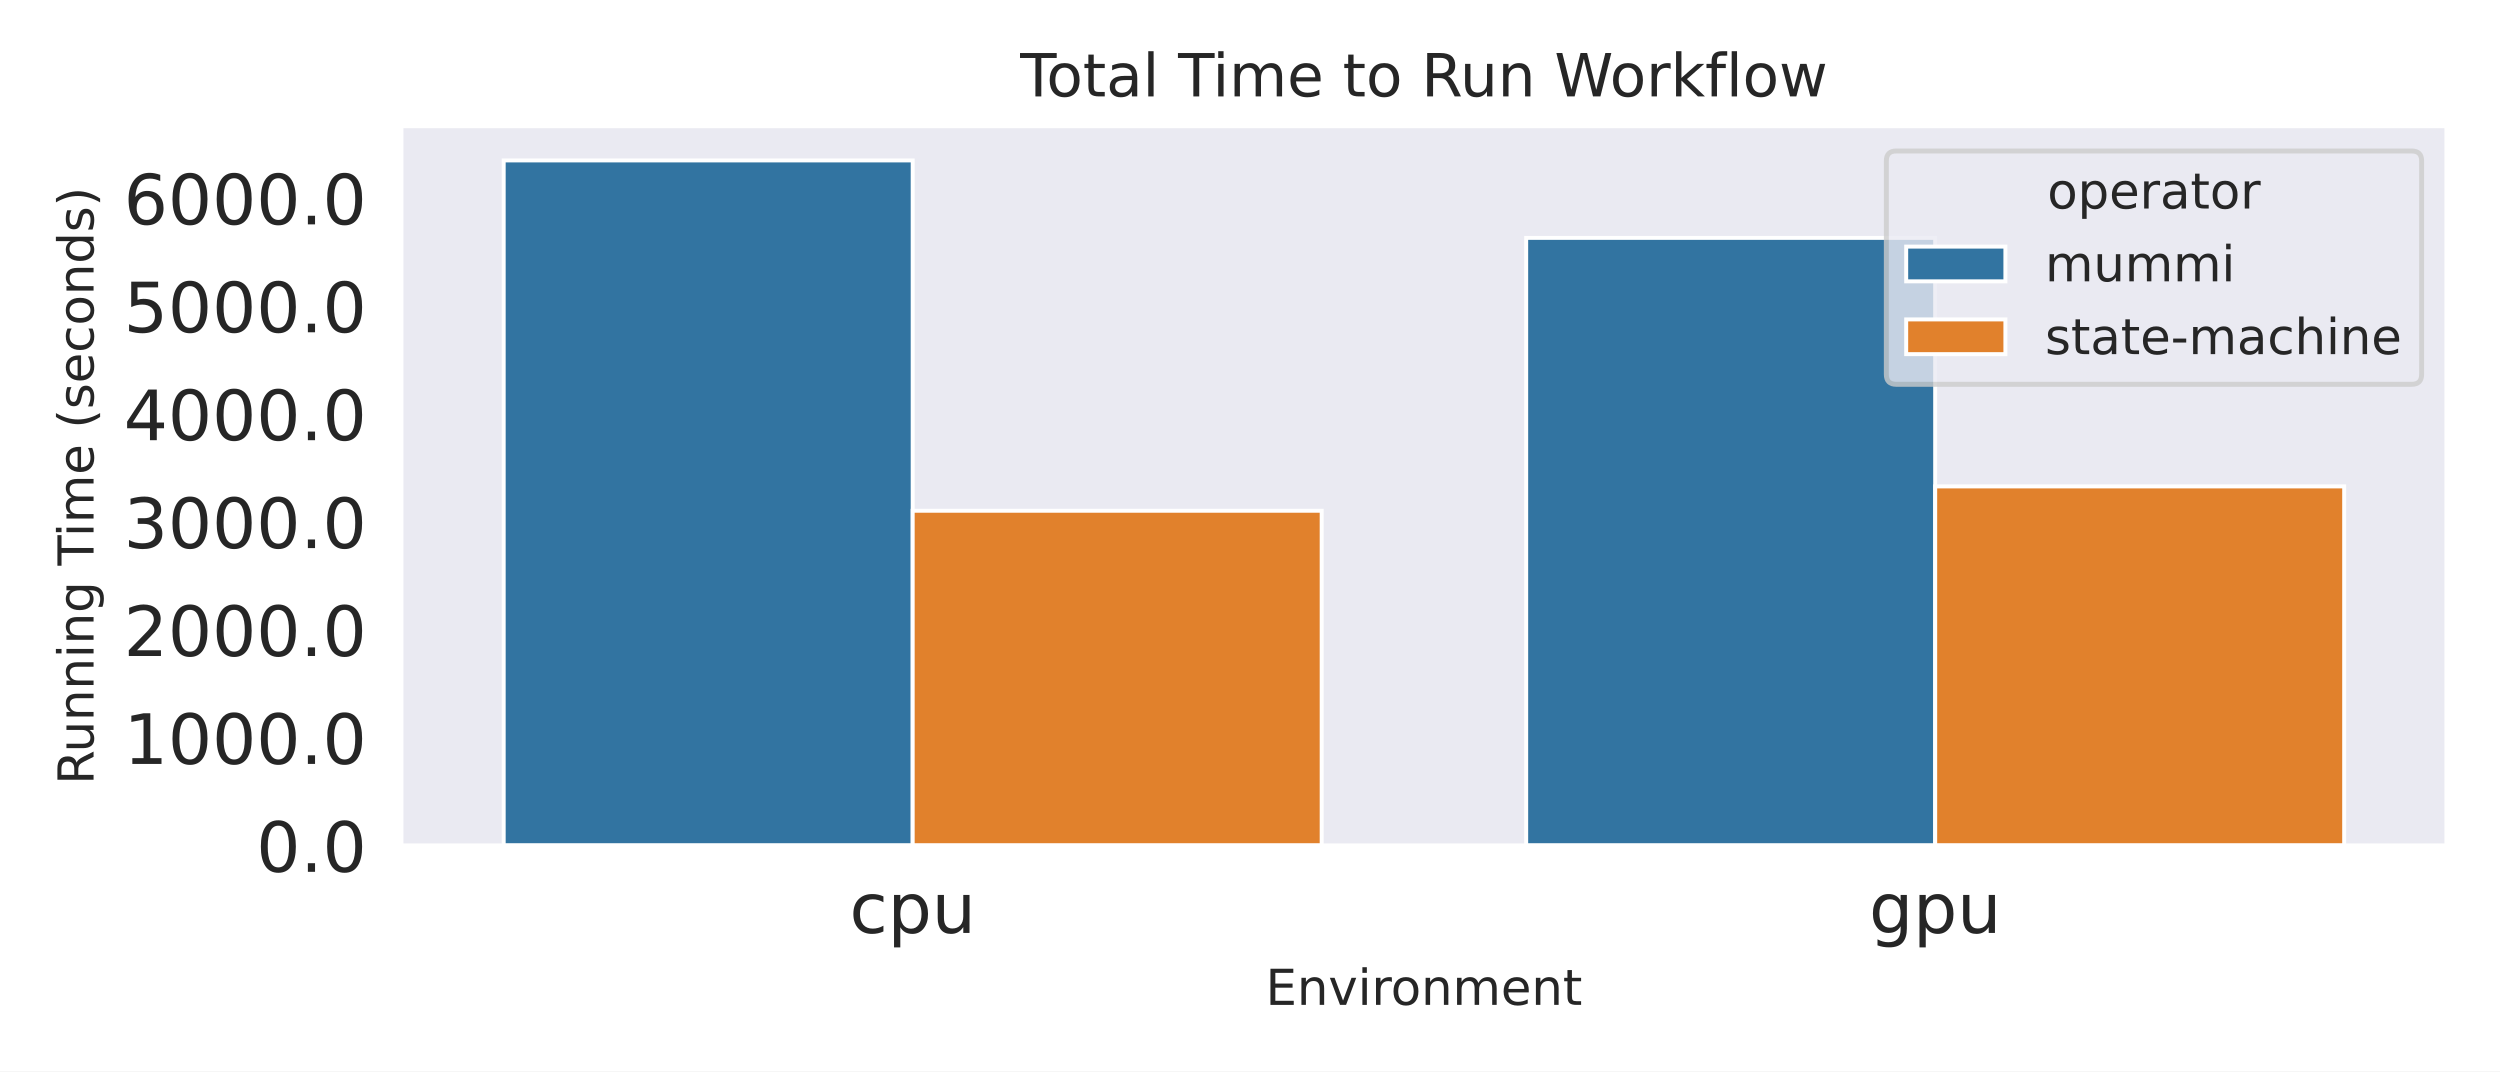
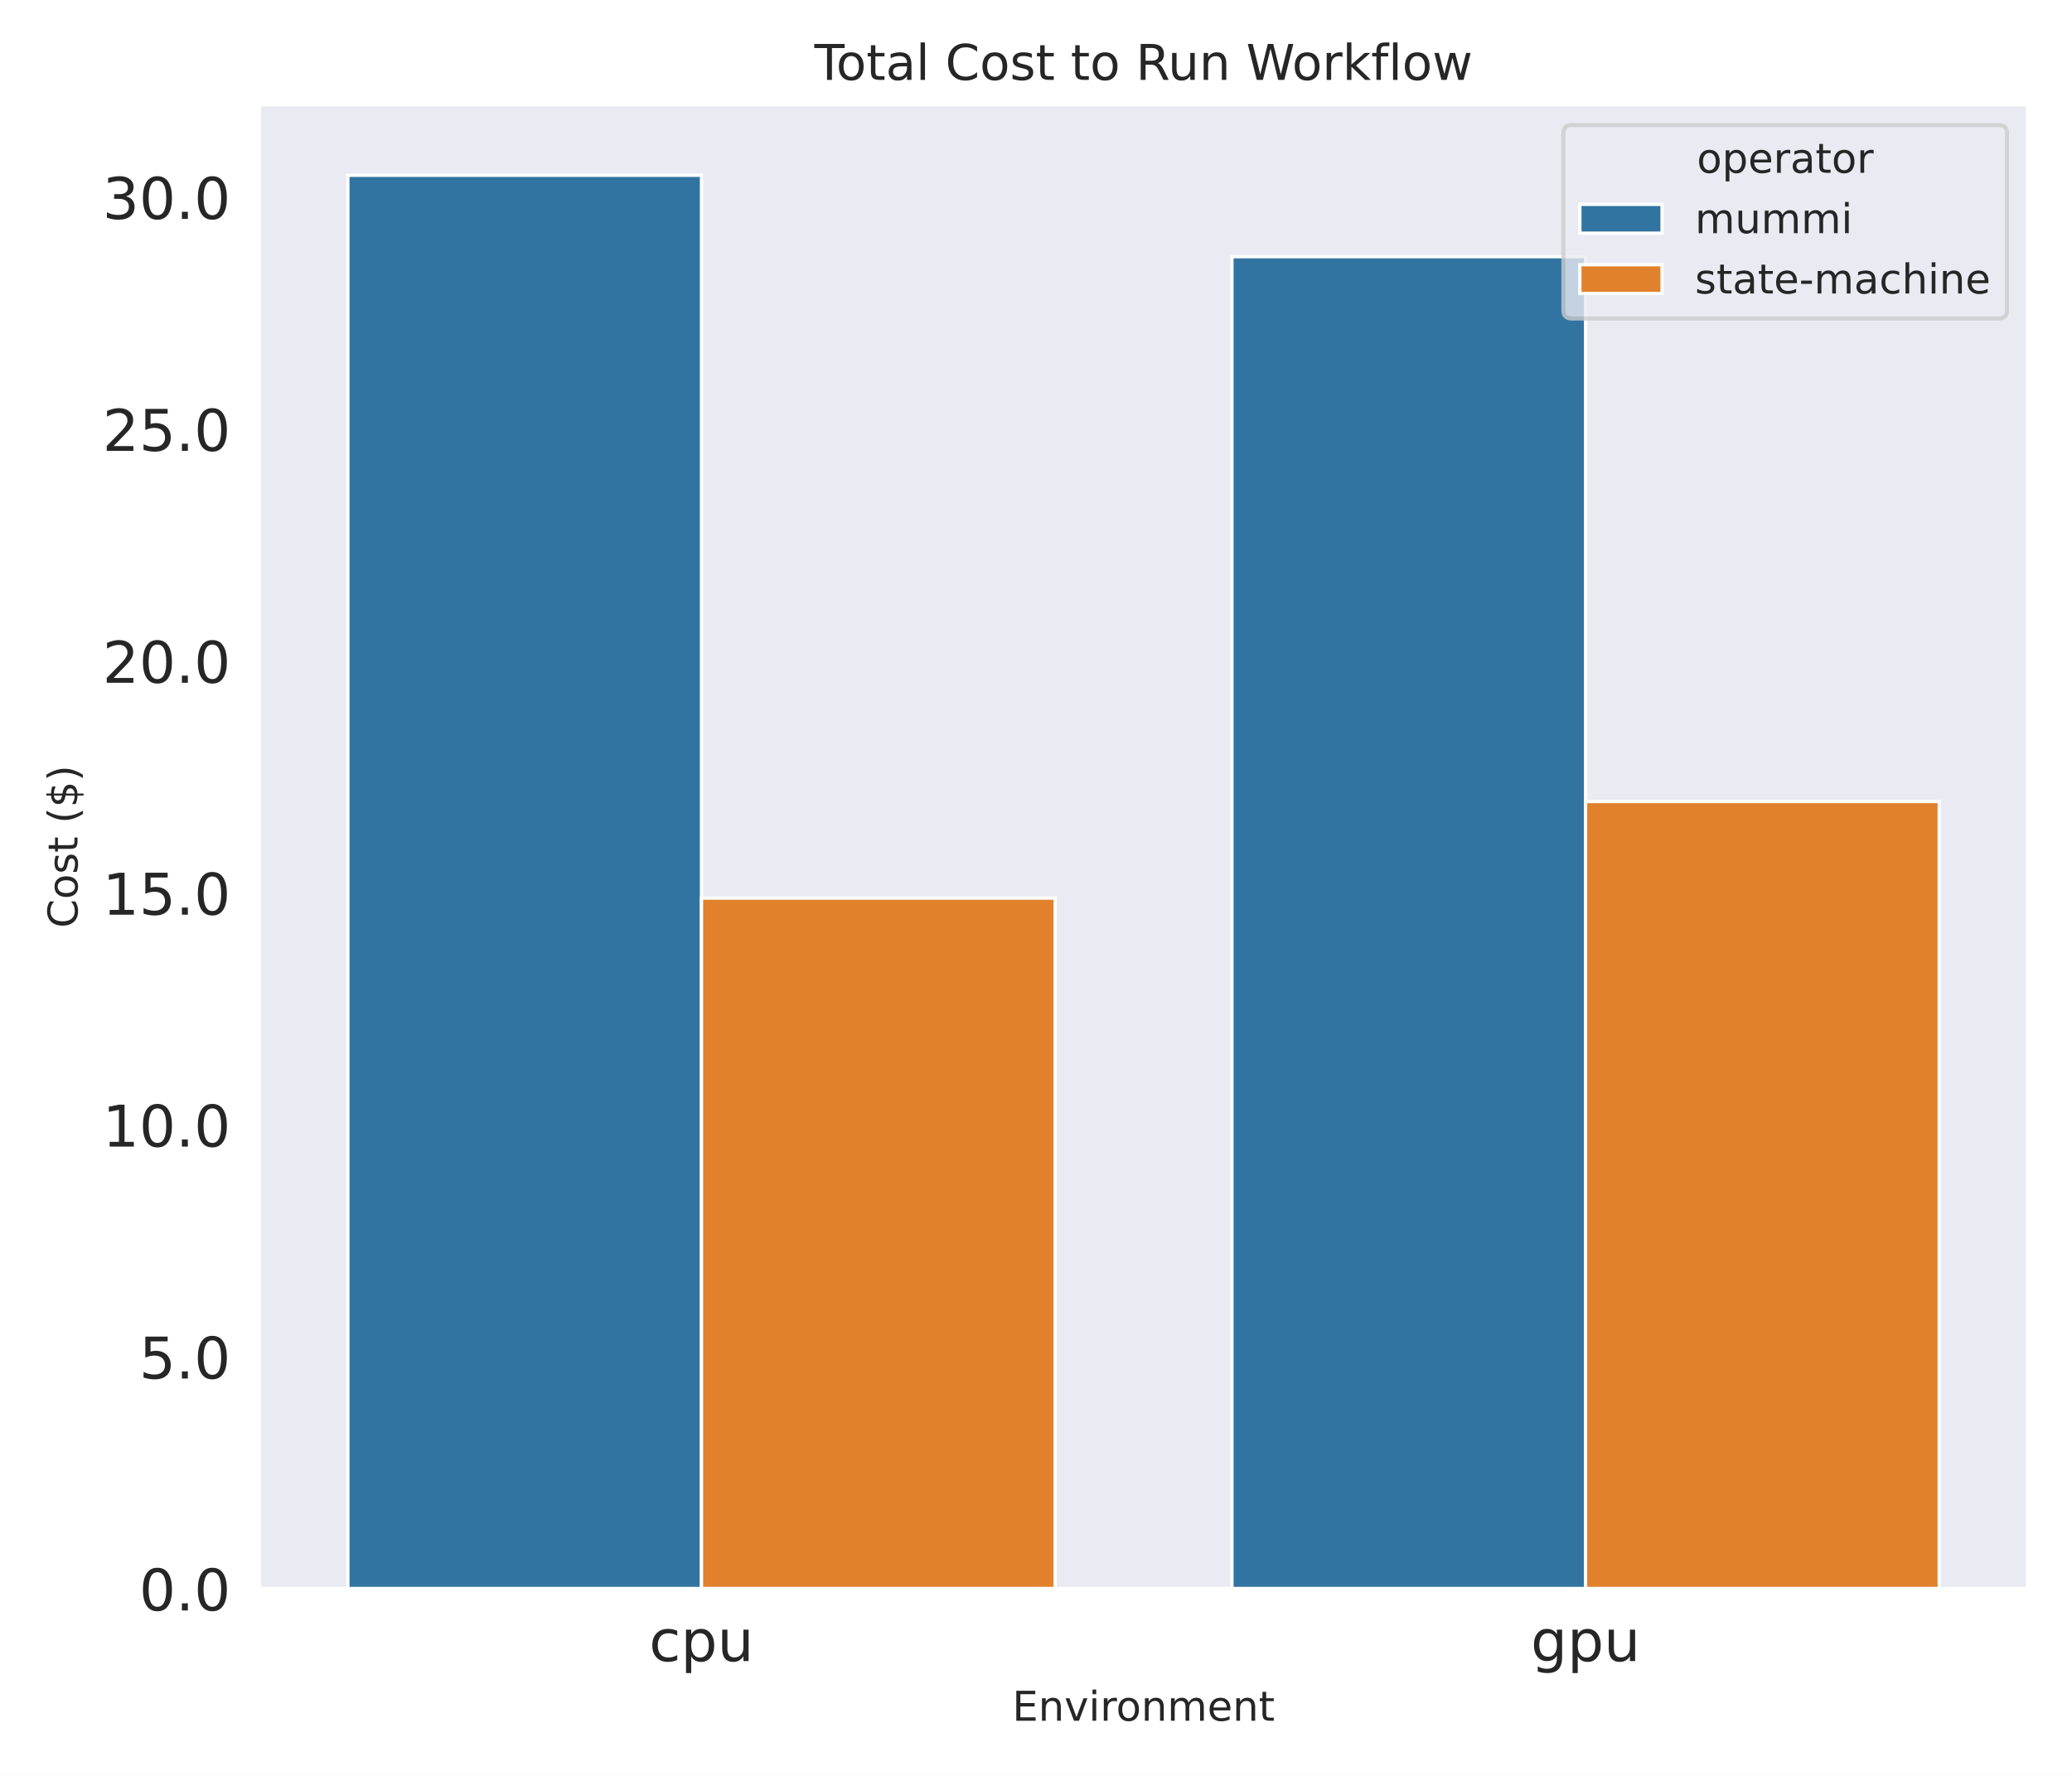
- <svg xmlns="http://www.w3.org/2000/svg" xmlns:xlink="http://www.w3.org/1999/xlink" width="504pt" height="216pt" viewBox="0 0 504 216" version="1.1">
+ <svg xmlns="http://www.w3.org/2000/svg" xmlns:xlink="http://www.w3.org/1999/xlink" width="504pt" height="432pt" viewBox="0 0 504 432" version="1.1">
  <defs>
    <style type="text/css">*{stroke-linejoin: round; stroke-linecap: butt}</style>
  </defs>
  <g id="figure_1">
    <g id="patch_1">
-       <path d="M 0 216  L 504 216  L 504 0  L 0 0  z " style="fill: #ffffff" />
+       <path d="M 0 432  L 504 432  L 504 0  L 0 0  z " style="fill: #ffffff" />
    </g>
    <g id="axes_1">
      <g id="patch_2">
-         <path d="M 80.93 170.44  L 493.2 170.44  L 493.2 25.44  L 80.93 25.44  z " style="fill: #eaeaf2" />
+         <path d="M 63.11 386.44  L 493.2 386.44  L 493.2 25.44  L 63.11 25.44  z " style="fill: #eaeaf2" />
      </g>
      <g id="matplotlib.axis_1">
        <g id="xtick_1">
          <g id="text_1">
-             <g style="fill: #262626" transform="translate(171.2684 188.0778) scale(0.14 -0.14)">
+             <g style="fill: #262626" transform="translate(157.9034 404.0778) scale(0.14 -0.14)">
              <defs>
                <path id="DejaVuSans-63" d="M 3122 3366  L 3122 2828  Q 2878 2963 2633 3030  Q 2388 3097 2138 3097  Q 1578 3097 1268 2742  Q 959 2388 959 1747  Q 959 1106 1268 751  Q 1578 397 2138 397  Q 2388 397 2633 464  Q 2878 531 3122 666  L 3122 134  Q 2881 22 2623 -34  Q 2366 -91 2075 -91  Q 1284 -91 818 406  Q 353 903 353 1747  Q 353 2603 823 3093  Q 1294 3584 2113 3584  Q 2378 3584 2631 3529  Q 2884 3475 3122 3366  z " transform="scale(0.015625)" />
                <path id="DejaVuSans-70" d="M 1159 525  L 1159 -1331  L 581 -1331  L 581 3500  L 1159 3500  L 1159 2969  Q 1341 3281 1617 3432  Q 1894 3584 2278 3584  Q 2916 3584 3314 3078  Q 3713 2572 3713 1747  Q 3713 922 3314 415  Q 2916 -91 2278 -91  Q 1894 -91 1617 61  Q 1341 213 1159 525  z M 3116 1747  Q 3116 2381 2855 2742  Q 2594 3103 2138 3103  Q 1681 3103 1420 2742  Q 1159 2381 1159 1747  Q 1159 1113 1420 752  Q 1681 391 2138 391  Q 2594 391 2855 752  Q 3116 1113 3116 1747  z " transform="scale(0.015625)" />
                <path id="DejaVuSans-75" d="M 544 1381  L 544 3500  L 1119 3500  L 1119 1403  Q 1119 906 1312 657  Q 1506 409 1894 409  Q 2359 409 2629 706  Q 2900 1003 2900 1516  L 2900 3500  L 3475 3500  L 3475 0  L 2900 0  L 2900 538  Q 2691 219 2414 64  Q 2138 -91 1772 -91  Q 1169 -91 856 284  Q 544 659 544 1381  z M 1991 3584  L 1991 3584  z " transform="scale(0.015625)" />
              </defs>
              <use xlink:href="#DejaVuSans-63" />
              <use xlink:href="#DejaVuSans-70" x="54.98" />
              <use xlink:href="#DejaVuSans-75" x="118.457" />
            </g>
          </g>
        </g>
        <g id="xtick_2">
          <g id="text_2">
-             <g style="fill: #262626" transform="translate(376.8084 188.0778) scale(0.14 -0.14)">
+             <g style="fill: #262626" transform="translate(372.3534 404.0778) scale(0.14 -0.14)">
              <defs>
                <path id="DejaVuSans-67" d="M 2906 1791  Q 2906 2416 2648 2759  Q 2391 3103 1925 3103  Q 1463 3103 1205 2759  Q 947 2416 947 1791  Q 947 1169 1205 825  Q 1463 481 1925 481  Q 2391 481 2648 825  Q 2906 1169 2906 1791  z M 3481 434  Q 3481 -459 3084 -895  Q 2688 -1331 1869 -1331  Q 1566 -1331 1297 -1286  Q 1028 -1241 775 -1147  L 775 -588  Q 1028 -725 1275 -790  Q 1522 -856 1778 -856  Q 2344 -856 2625 -561  Q 2906 -266 2906 331  L 2906 616  Q 2728 306 2450 153  Q 2172 0 1784 0  Q 1141 0 747 490  Q 353 981 353 1791  Q 353 2603 747 3093  Q 1141 3584 1784 3584  Q 2172 3584 2450 3431  Q 2728 3278 2906 2969  L 2906 3500  L 3481 3500  L 3481 434  z " transform="scale(0.015625)" />
              </defs>
              <use xlink:href="#DejaVuSans-67" />
              <use xlink:href="#DejaVuSans-70" x="63.477" />
              <use xlink:href="#DejaVuSans-75" x="126.953" />
            </g>
          </g>
        </g>
        <g id="text_3">
-           <g style="fill: #262626" transform="translate(255.1416 202.5878) scale(0.1 -0.1)">
+           <g style="fill: #262626" transform="translate(246.2316 418.5878) scale(0.1 -0.1)">
            <defs>
              <path id="DejaVuSans-45" d="M 628 4666  L 3578 4666  L 3578 4134  L 1259 4134  L 1259 2753  L 3481 2753  L 3481 2222  L 1259 2222  L 1259 531  L 3634 531  L 3634 0  L 628 0  L 628 4666  z " transform="scale(0.015625)" />
              <path id="DejaVuSans-6e" d="M 3513 2113  L 3513 0  L 2938 0  L 2938 2094  Q 2938 2591 2744 2837  Q 2550 3084 2163 3084  Q 1697 3084 1428 2787  Q 1159 2491 1159 1978  L 1159 0  L 581 0  L 581 3500  L 1159 3500  L 1159 2956  Q 1366 3272 1645 3428  Q 1925 3584 2291 3584  Q 2894 3584 3203 3211  Q 3513 2838 3513 2113  z " transform="scale(0.015625)" />
              <path id="DejaVuSans-76" d="M 191 3500  L 800 3500  L 1894 563  L 2988 3500  L 3597 3500  L 2284 0  L 1503 0  L 191 3500  z " transform="scale(0.015625)" />
              <path id="DejaVuSans-69" d="M 603 3500  L 1178 3500  L 1178 0  L 603 0  L 603 3500  z M 603 4863  L 1178 4863  L 1178 4134  L 603 4134  L 603 4863  z " transform="scale(0.015625)" />
              <path id="DejaVuSans-72" d="M 2631 2963  Q 2534 3019 2420 3045  Q 2306 3072 2169 3072  Q 1681 3072 1420 2755  Q 1159 2438 1159 1844  L 1159 0  L 581 0  L 581 3500  L 1159 3500  L 1159 2956  Q 1341 3275 1631 3429  Q 1922 3584 2338 3584  Q 2397 3584 2469 3576  Q 2541 3569 2628 3553  L 2631 2963  z " transform="scale(0.015625)" />
              <path id="DejaVuSans-6f" d="M 1959 3097  Q 1497 3097 1228 2736  Q 959 2375 959 1747  Q 959 1119 1226 758  Q 1494 397 1959 397  Q 2419 397 2687 759  Q 2956 1122 2956 1747  Q 2956 2369 2687 2733  Q 2419 3097 1959 3097  z M 1959 3584  Q 2709 3584 3137 3096  Q 3566 2609 3566 1747  Q 3566 888 3137 398  Q 2709 -91 1959 -91  Q 1206 -91 779 398  Q 353 888 353 1747  Q 353 2609 779 3096  Q 1206 3584 1959 3584  z " transform="scale(0.015625)" />
              <path id="DejaVuSans-6d" d="M 3328 2828  Q 3544 3216 3844 3400  Q 4144 3584 4550 3584  Q 5097 3584 5394 3201  Q 5691 2819 5691 2113  L 5691 0  L 5113 0  L 5113 2094  Q 5113 2597 4934 2840  Q 4756 3084 4391 3084  Q 3944 3084 3684 2787  Q 3425 2491 3425 1978  L 3425 0  L 2847 0  L 2847 2094  Q 2847 2600 2669 2842  Q 2491 3084 2119 3084  Q 1678 3084 1418 2786  Q 1159 2488 1159 1978  L 1159 0  L 581 0  L 581 3500  L 1159 3500  L 1159 2956  Q 1356 3278 1631 3431  Q 1906 3584 2284 3584  Q 2666 3584 2933 3390  Q 3200 3197 3328 2828  z " transform="scale(0.015625)" />
              <path id="DejaVuSans-65" d="M 3597 1894  L 3597 1613  L 953 1613  Q 991 1019 1311 708  Q 1631 397 2203 397  Q 2534 397 2845 478  Q 3156 559 3463 722  L 3463 178  Q 3153 47 2828 -22  Q 2503 -91 2169 -91  Q 1331 -91 842 396  Q 353 884 353 1716  Q 353 2575 817 3079  Q 1281 3584 2069 3584  Q 2775 3584 3186 3129  Q 3597 2675 3597 1894  z M 3022 2063  Q 3016 2534 2758 2815  Q 2500 3097 2075 3097  Q 1594 3097 1305 2825  Q 1016 2553 972 2059  L 3022 2063  z " transform="scale(0.015625)" />
              <path id="DejaVuSans-74" d="M 1172 4494  L 1172 3500  L 2356 3500  L 2356 3053  L 1172 3053  L 1172 1153  Q 1172 725 1289 603  Q 1406 481 1766 481  L 2356 481  L 2356 0  L 1766 0  Q 1100 0 847 248  Q 594 497 594 1153  L 594 3053  L 172 3053  L 172 3500  L 594 3500  L 594 4494  L 1172 4494  z " transform="scale(0.015625)" />
            </defs>
            <use xlink:href="#DejaVuSans-45" />
            <use xlink:href="#DejaVuSans-6e" x="63.184" />
            <use xlink:href="#DejaVuSans-76" x="126.562" />
            <use xlink:href="#DejaVuSans-69" x="185.742" />
            <use xlink:href="#DejaVuSans-72" x="213.525" />
            <use xlink:href="#DejaVuSans-6f" x="252.389" />
            <use xlink:href="#DejaVuSans-6e" x="313.57" />
            <use xlink:href="#DejaVuSans-6d" x="376.949" />
            <use xlink:href="#DejaVuSans-65" x="474.361" />
            <use xlink:href="#DejaVuSans-6e" x="535.885" />
            <use xlink:href="#DejaVuSans-74" x="599.264" />
          </g>
        </g>
      </g>
      <g id="matplotlib.axis_2">
        <g id="ytick_1">
          <g id="text_4">
-             <g style="fill: #262626" transform="translate(51.66562 175.7589) scale(0.14 -0.14)">
+             <g style="fill: #262626" transform="translate(33.84562 391.7589) scale(0.14 -0.14)">
              <defs>
                <path id="DejaVuSans-30" d="M 2034 4250  Q 1547 4250 1301 3770  Q 1056 3291 1056 2328  Q 1056 1369 1301 889  Q 1547 409 2034 409  Q 2525 409 2770 889  Q 3016 1369 3016 2328  Q 3016 3291 2770 3770  Q 2525 4250 2034 4250  z M 2034 4750  Q 2819 4750 3233 4129  Q 3647 3509 3647 2328  Q 3647 1150 3233 529  Q 2819 -91 2034 -91  Q 1250 -91 836 529  Q 422 1150 422 2328  Q 422 3509 836 4129  Q 1250 4750 2034 4750  z " transform="scale(0.015625)" />
                <path id="DejaVuSans-2e" d="M 684 794  L 1344 794  L 1344 0  L 684 0  L 684 794  z " transform="scale(0.015625)" />
              </defs>
              <use xlink:href="#DejaVuSans-30" />
              <use xlink:href="#DejaVuSans-2e" x="63.623" />
              <use xlink:href="#DejaVuSans-30" x="95.41" />
            </g>
          </g>
        </g>
        <g id="ytick_2">
          <g id="text_5">
-             <g style="fill: #262626" transform="translate(24.94312 154.0046) scale(0.14 -0.14)">
+             <g style="fill: #262626" transform="translate(33.84562 335.3414) scale(0.14 -0.14)">
+               <defs>
+                 <path id="DejaVuSans-35" d="M 691 4666  L 3169 4666  L 3169 4134  L 1269 4134  L 1269 2991  Q 1406 3038 1543 3061  Q 1681 3084 1819 3084  Q 2600 3084 3056 2656  Q 3513 2228 3513 1497  Q 3513 744 3044 326  Q 2575 -91 1722 -91  Q 1428 -91 1123 -41  Q 819 9 494 109  L 494 744  Q 775 591 1075 516  Q 1375 441 1709 441  Q 2250 441 2565 725  Q 2881 1009 2881 1497  Q 2881 1984 2565 2268  Q 2250 2553 1709 2553  Q 1456 2553 1204 2497  Q 953 2441 691 2322  L 691 4666  z " transform="scale(0.015625)" />
+               </defs>
+               <use xlink:href="#DejaVuSans-35" />
+               <use xlink:href="#DejaVuSans-2e" x="63.623" />
+               <use xlink:href="#DejaVuSans-30" x="95.41" />
+             </g>
+           </g>
+         </g>
+         <g id="ytick_3">
+           <g id="text_6">
+             <g style="fill: #262626" transform="translate(24.93812 278.9239) scale(0.14 -0.14)">
              <defs>
                <path id="DejaVuSans-31" d="M 794 531  L 1825 531  L 1825 4091  L 703 3866  L 703 4441  L 1819 4666  L 2450 4666  L 2450 531  L 3481 531  L 3481 0  L 794 0  L 794 531  z " transform="scale(0.015625)" />
              </defs>
              <use xlink:href="#DejaVuSans-31" />
              <use xlink:href="#DejaVuSans-30" x="63.623" />
-               <use xlink:href="#DejaVuSans-30" x="127.246" />
-               <use xlink:href="#DejaVuSans-30" x="190.869" />
-               <use xlink:href="#DejaVuSans-2e" x="254.492" />
-               <use xlink:href="#DejaVuSans-30" x="286.279" />
-             </g>
-           </g>
-         </g>
-         <g id="ytick_3">
-           <g id="text_6">
-             <g style="fill: #262626" transform="translate(24.94312 132.2502) scale(0.14 -0.14)">
+               <use xlink:href="#DejaVuSans-2e" x="127.246" />
+               <use xlink:href="#DejaVuSans-30" x="159.033" />
+             </g>
+           </g>
+         </g>
+         <g id="ytick_4">
+           <g id="text_7">
+             <g style="fill: #262626" transform="translate(24.93812 222.5064) scale(0.14 -0.14)">
+               <use xlink:href="#DejaVuSans-31" />
+               <use xlink:href="#DejaVuSans-35" x="63.623" />
+               <use xlink:href="#DejaVuSans-2e" x="127.246" />
+               <use xlink:href="#DejaVuSans-30" x="159.033" />
+             </g>
+           </g>
+         </g>
+         <g id="ytick_5">
+           <g id="text_8">
+             <g style="fill: #262626" transform="translate(24.93812 166.0889) scale(0.14 -0.14)">
              <defs>
                <path id="DejaVuSans-32" d="M 1228 531  L 3431 531  L 3431 0  L 469 0  L 469 531  Q 828 903 1448 1529  Q 2069 2156 2228 2338  Q 2531 2678 2651 2914  Q 2772 3150 2772 3378  Q 2772 3750 2511 3984  Q 2250 4219 1831 4219  Q 1534 4219 1204 4116  Q 875 4013 500 3803  L 500 4441  Q 881 4594 1212 4672  Q 1544 4750 1819 4750  Q 2544 4750 2975 4387  Q 3406 4025 3406 3419  Q 3406 3131 3298 2873  Q 3191 2616 2906 2266  Q 2828 2175 2409 1742  Q 1991 1309 1228 531  z " transform="scale(0.015625)" />
              </defs>
              <use xlink:href="#DejaVuSans-32" />
              <use xlink:href="#DejaVuSans-30" x="63.623" />
-               <use xlink:href="#DejaVuSans-30" x="127.246" />
-               <use xlink:href="#DejaVuSans-30" x="190.869" />
-               <use xlink:href="#DejaVuSans-2e" x="254.492" />
-               <use xlink:href="#DejaVuSans-30" x="286.279" />
-             </g>
-           </g>
-         </g>
-         <g id="ytick_4">
-           <g id="text_7">
-             <g style="fill: #262626" transform="translate(24.94312 110.4959) scale(0.14 -0.14)">
+               <use xlink:href="#DejaVuSans-2e" x="127.246" />
+               <use xlink:href="#DejaVuSans-30" x="159.033" />
+             </g>
+           </g>
+         </g>
+         <g id="ytick_6">
+           <g id="text_9">
+             <g style="fill: #262626" transform="translate(24.93812 109.6713) scale(0.14 -0.14)">
+               <use xlink:href="#DejaVuSans-32" />
+               <use xlink:href="#DejaVuSans-35" x="63.623" />
+               <use xlink:href="#DejaVuSans-2e" x="127.246" />
+               <use xlink:href="#DejaVuSans-30" x="159.033" />
+             </g>
+           </g>
+         </g>
+         <g id="ytick_7">
+           <g id="text_10">
+             <g style="fill: #262626" transform="translate(24.93812 53.25382) scale(0.14 -0.14)">
              <defs>
                <path id="DejaVuSans-33" d="M 2597 2516  Q 3050 2419 3304 2112  Q 3559 1806 3559 1356  Q 3559 666 3084 287  Q 2609 -91 1734 -91  Q 1441 -91 1130 -33  Q 819 25 488 141  L 488 750  Q 750 597 1062 519  Q 1375 441 1716 441  Q 2309 441 2620 675  Q 2931 909 2931 1356  Q 2931 1769 2642 2001  Q 2353 2234 1838 2234  L 1294 2234  L 1294 2753  L 1863 2753  Q 2328 2753 2575 2939  Q 2822 3125 2822 3475  Q 2822 3834 2567 4026  Q 2313 4219 1838 4219  Q 1578 4219 1281 4162  Q 984 4106 628 3988  L 628 4550  Q 988 4650 1302 4700  Q 1616 4750 1894 4750  Q 2613 4750 3031 4423  Q 3450 4097 3450 3541  Q 3450 3153 3228 2886  Q 3006 2619 2597 2516  z " transform="scale(0.015625)" />
              </defs>
              <use xlink:href="#DejaVuSans-33" />
              <use xlink:href="#DejaVuSans-30" x="63.623" />
-               <use xlink:href="#DejaVuSans-30" x="127.246" />
-               <use xlink:href="#DejaVuSans-30" x="190.869" />
-               <use xlink:href="#DejaVuSans-2e" x="254.492" />
-               <use xlink:href="#DejaVuSans-30" x="286.279" />
-             </g>
-           </g>
-         </g>
-         <g id="ytick_5">
-           <g id="text_8">
-             <g style="fill: #262626" transform="translate(24.94312 88.74153) scale(0.14 -0.14)">
-               <defs>
-                 <path id="DejaVuSans-34" d="M 2419 4116  L 825 1625  L 2419 1625  L 2419 4116  z M 2253 4666  L 3047 4666  L 3047 1625  L 3713 1625  L 3713 1100  L 3047 1100  L 3047 0  L 2419 0  L 2419 1100  L 313 1100  L 313 1709  L 2253 4666  z " transform="scale(0.015625)" />
-               </defs>
-               <use xlink:href="#DejaVuSans-34" />
-               <use xlink:href="#DejaVuSans-30" x="63.623" />
-               <use xlink:href="#DejaVuSans-30" x="127.246" />
-               <use xlink:href="#DejaVuSans-30" x="190.869" />
-               <use xlink:href="#DejaVuSans-2e" x="254.492" />
-               <use xlink:href="#DejaVuSans-30" x="286.279" />
-             </g>
-           </g>
-         </g>
-         <g id="ytick_6">
-           <g id="text_9">
-             <g style="fill: #262626" transform="translate(24.94312 66.98719) scale(0.14 -0.14)">
-               <defs>
-                 <path id="DejaVuSans-35" d="M 691 4666  L 3169 4666  L 3169 4134  L 1269 4134  L 1269 2991  Q 1406 3038 1543 3061  Q 1681 3084 1819 3084  Q 2600 3084 3056 2656  Q 3513 2228 3513 1497  Q 3513 744 3044 326  Q 2575 -91 1722 -91  Q 1428 -91 1123 -41  Q 819 9 494 109  L 494 744  Q 775 591 1075 516  Q 1375 441 1709 441  Q 2250 441 2565 725  Q 2881 1009 2881 1497  Q 2881 1984 2565 2268  Q 2250 2553 1709 2553  Q 1456 2553 1204 2497  Q 953 2441 691 2322  L 691 4666  z " transform="scale(0.015625)" />
-               </defs>
-               <use xlink:href="#DejaVuSans-35" />
-               <use xlink:href="#DejaVuSans-30" x="63.623" />
-               <use xlink:href="#DejaVuSans-30" x="127.246" />
-               <use xlink:href="#DejaVuSans-30" x="190.869" />
-               <use xlink:href="#DejaVuSans-2e" x="254.492" />
-               <use xlink:href="#DejaVuSans-30" x="286.279" />
-             </g>
-           </g>
-         </g>
-         <g id="ytick_7">
-           <g id="text_10">
-             <g style="fill: #262626" transform="translate(24.94312 45.23285) scale(0.14 -0.14)">
-               <defs>
-                 <path id="DejaVuSans-36" d="M 2113 2584  Q 1688 2584 1439 2293  Q 1191 2003 1191 1497  Q 1191 994 1439 701  Q 1688 409 2113 409  Q 2538 409 2786 701  Q 3034 994 3034 1497  Q 3034 2003 2786 2293  Q 2538 2584 2113 2584  z M 3366 4563  L 3366 3988  Q 3128 4100 2886 4159  Q 2644 4219 2406 4219  Q 1781 4219 1451 3797  Q 1122 3375 1075 2522  Q 1259 2794 1537 2939  Q 1816 3084 2150 3084  Q 2853 3084 3261 2657  Q 3669 2231 3669 1497  Q 3669 778 3244 343  Q 2819 -91 2113 -91  Q 1303 -91 875 529  Q 447 1150 447 2328  Q 447 3434 972 4092  Q 1497 4750 2381 4750  Q 2619 4750 2861 4703  Q 3103 4656 3366 4563  z " transform="scale(0.015625)" />
-               </defs>
-               <use xlink:href="#DejaVuSans-36" />
-               <use xlink:href="#DejaVuSans-30" x="63.623" />
-               <use xlink:href="#DejaVuSans-30" x="127.246" />
-               <use xlink:href="#DejaVuSans-30" x="190.869" />
-               <use xlink:href="#DejaVuSans-2e" x="254.492" />
-               <use xlink:href="#DejaVuSans-30" x="286.279" />
+               <use xlink:href="#DejaVuSans-2e" x="127.246" />
+               <use xlink:href="#DejaVuSans-30" x="159.033" />
            </g>
          </g>
        </g>
        <g id="text_11">
-           <g style="fill: #262626" transform="translate(18.86344 158.1783) rotate(-90) scale(0.1 -0.1)">
+           <g style="fill: #262626" transform="translate(18.85844 225.7275) rotate(-90) scale(0.1 -0.1)">
            <defs>
-               <path id="DejaVuSans-52" d="M 2841 2188  Q 3044 2119 3236 1894  Q 3428 1669 3622 1275  L 4263 0  L 3584 0  L 2988 1197  Q 2756 1666 2539 1819  Q 2322 1972 1947 1972  L 1259 1972  L 1259 0  L 628 0  L 628 4666  L 2053 4666  Q 2853 4666 3247 4331  Q 3641 3997 3641 3322  Q 3641 2881 3436 2590  Q 3231 2300 2841 2188  z M 1259 4147  L 1259 2491  L 2053 2491  Q 2509 2491 2742 2702  Q 2975 2913 2975 3322  Q 2975 3731 2742 3939  Q 2509 4147 2053 4147  L 1259 4147  z " transform="scale(0.015625)" />
+               <path id="DejaVuSans-43" d="M 4122 4306  L 4122 3641  Q 3803 3938 3442 4084  Q 3081 4231 2675 4231  Q 1875 4231 1450 3742  Q 1025 3253 1025 2328  Q 1025 1406 1450 917  Q 1875 428 2675 428  Q 3081 428 3442 575  Q 3803 722 4122 1019  L 4122 359  Q 3791 134 3420 21  Q 3050 -91 2638 -91  Q 1578 -91 968 557  Q 359 1206 359 2328  Q 359 3453 968 4101  Q 1578 4750 2638 4750  Q 3056 4750 3426 4639  Q 3797 4528 4122 4306  z " transform="scale(0.015625)" />
+               <path id="DejaVuSans-73" d="M 2834 3397  L 2834 2853  Q 2591 2978 2328 3040  Q 2066 3103 1784 3103  Q 1356 3103 1142 2972  Q 928 2841 928 2578  Q 928 2378 1081 2264  Q 1234 2150 1697 2047  L 1894 2003  Q 2506 1872 2764 1633  Q 3022 1394 3022 966  Q 3022 478 2636 193  Q 2250 -91 1575 -91  Q 1294 -91 989 -36  Q 684 19 347 128  L 347 722  Q 666 556 975 473  Q 1284 391 1588 391  Q 1994 391 2212 530  Q 2431 669 2431 922  Q 2431 1156 2273 1281  Q 2116 1406 1581 1522  L 1381 1569  Q 847 1681 609 1914  Q 372 2147 372 2553  Q 372 3047 722 3315  Q 1072 3584 1716 3584  Q 2034 3584 2315 3537  Q 2597 3491 2834 3397  z " transform="scale(0.015625)" />
              <path id="DejaVuSans-20" transform="scale(0.015625)" />
-               <path id="DejaVuSans-54" d="M -19 4666  L 3928 4666  L 3928 4134  L 2272 4134  L 2272 0  L 1638 0  L 1638 4134  L -19 4134  L -19 4666  z " transform="scale(0.015625)" />
              <path id="DejaVuSans-28" d="M 1984 4856  Q 1566 4138 1362 3434  Q 1159 2731 1159 2009  Q 1159 1288 1364 580  Q 1569 -128 1984 -844  L 1484 -844  Q 1016 -109 783 600  Q 550 1309 550 2009  Q 550 2706 781 3412  Q 1013 4119 1484 4856  L 1984 4856  z " transform="scale(0.015625)" />
-               <path id="DejaVuSans-73" d="M 2834 3397  L 2834 2853  Q 2591 2978 2328 3040  Q 2066 3103 1784 3103  Q 1356 3103 1142 2972  Q 928 2841 928 2578  Q 928 2378 1081 2264  Q 1234 2150 1697 2047  L 1894 2003  Q 2506 1872 2764 1633  Q 3022 1394 3022 966  Q 3022 478 2636 193  Q 2250 -91 1575 -91  Q 1294 -91 989 -36  Q 684 19 347 128  L 347 722  Q 666 556 975 473  Q 1284 391 1588 391  Q 1994 391 2212 530  Q 2431 669 2431 922  Q 2431 1156 2273 1281  Q 2116 1406 1581 1522  L 1381 1569  Q 847 1681 609 1914  Q 372 2147 372 2553  Q 372 3047 722 3315  Q 1072 3584 1716 3584  Q 2034 3584 2315 3537  Q 2597 3491 2834 3397  z " transform="scale(0.015625)" />
-               <path id="DejaVuSans-64" d="M 2906 2969  L 2906 4863  L 3481 4863  L 3481 0  L 2906 0  L 2906 525  Q 2725 213 2448 61  Q 2172 -91 1784 -91  Q 1150 -91 751 415  Q 353 922 353 1747  Q 353 2572 751 3078  Q 1150 3584 1784 3584  Q 2172 3584 2448 3432  Q 2725 3281 2906 2969  z M 947 1747  Q 947 1113 1208 752  Q 1469 391 1925 391  Q 2381 391 2643 752  Q 2906 1113 2906 1747  Q 2906 2381 2643 2742  Q 2381 3103 1925 3103  Q 1469 3103 1208 2742  Q 947 2381 947 1747  z " transform="scale(0.015625)" />
+               <path id="DejaVuSans-24" d="M 2163 -941  L 1850 -941  L 1847 0  Q 1519 6 1191 76  Q 863 147 531 288  L 531 850  Q 850 650 1176 548  Q 1503 447 1850 444  L 1850 1869  Q 1159 1981 845 2250  Q 531 2519 531 2988  Q 531 3497 872 3790  Q 1213 4084 1850 4128  L 1850 4863  L 2163 4863  L 2163 4138  Q 2453 4125 2725 4076  Q 2997 4028 3256 3944  L 3256 3397  Q 2997 3528 2723 3600  Q 2450 3672 2163 3684  L 2163 2350  Q 2872 2241 3206 1959  Q 3541 1678 3541 1191  Q 3541 663 3186 358  Q 2831 53 2163 6  L 2163 -941  z M 1850 2406  L 1850 3688  Q 1488 3647 1297 3481  Q 1106 3316 1106 3041  Q 1106 2772 1282 2622  Q 1459 2472 1850 2406  z M 2163 1806  L 2163 453  Q 2559 506 2761 678  Q 2963 850 2963 1131  Q 2963 1406 2770 1568  Q 2578 1731 2163 1806  z " transform="scale(0.015625)" />
              <path id="DejaVuSans-29" d="M 513 4856  L 1013 4856  Q 1481 4119 1714 3412  Q 1947 2706 1947 2009  Q 1947 1309 1714 600  Q 1481 -109 1013 -844  L 513 -844  Q 928 -128 1133 580  Q 1338 1288 1338 2009  Q 1338 2731 1133 3434  Q 928 4138 513 4856  z " transform="scale(0.015625)" />
            </defs>
-             <use xlink:href="#DejaVuSans-52" />
-             <use xlink:href="#DejaVuSans-75" x="64.982" />
-             <use xlink:href="#DejaVuSans-6e" x="128.361" />
-             <use xlink:href="#DejaVuSans-6e" x="191.74" />
-             <use xlink:href="#DejaVuSans-69" x="255.119" />
-             <use xlink:href="#DejaVuSans-6e" x="282.902" />
-             <use xlink:href="#DejaVuSans-67" x="346.281" />
-             <use xlink:href="#DejaVuSans-20" x="409.758" />
-             <use xlink:href="#DejaVuSans-54" x="441.545" />
-             <use xlink:href="#DejaVuSans-69" x="499.504" />
-             <use xlink:href="#DejaVuSans-6d" x="527.287" />
-             <use xlink:href="#DejaVuSans-65" x="624.699" />
-             <use xlink:href="#DejaVuSans-20" x="686.223" />
-             <use xlink:href="#DejaVuSans-28" x="718.01" />
-             <use xlink:href="#DejaVuSans-73" x="757.023" />
-             <use xlink:href="#DejaVuSans-65" x="809.123" />
-             <use xlink:href="#DejaVuSans-63" x="870.646" />
-             <use xlink:href="#DejaVuSans-6f" x="925.627" />
-             <use xlink:href="#DejaVuSans-6e" x="986.809" />
-             <use xlink:href="#DejaVuSans-64" x="1050.188" />
-             <use xlink:href="#DejaVuSans-73" x="1113.664" />
-             <use xlink:href="#DejaVuSans-29" x="1165.764" />
+             <use xlink:href="#DejaVuSans-43" />
+             <use xlink:href="#DejaVuSans-6f" x="69.824" />
+             <use xlink:href="#DejaVuSans-73" x="131.006" />
+             <use xlink:href="#DejaVuSans-74" x="183.105" />
+             <use xlink:href="#DejaVuSans-20" x="222.314" />
+             <use xlink:href="#DejaVuSans-28" x="254.102" />
+             <use xlink:href="#DejaVuSans-24" x="293.115" />
+             <use xlink:href="#DejaVuSans-29" x="356.738" />
          </g>
        </g>
      </g>
      <g id="patch_3">
-         <path d="M 101.543 170.44  L 183.998 170.44  L 183.998 32.345  L 101.543 32.345  z " clip-path="url(#p4a0386aff8)" style="fill: #3274a1; stroke: #ffffff; stroke-width: 0.8; stroke-linejoin: miter" />
+         <path d="M 84.615 386.44  L 170.632 386.44  L 170.632 42.63  L 84.615 42.63  z " clip-path="url(#p3ec242f10c)" style="fill: #3274a1; stroke: #ffffff; stroke-width: 0.8; stroke-linejoin: miter" />
      </g>
      <g id="patch_4">
-         <path d="M 307.678 170.44  L 390.132 170.44  L 390.132 47.961  L 307.678 47.961  z " clip-path="url(#p4a0386aff8)" style="fill: #3274a1; stroke: #ffffff; stroke-width: 0.8; stroke-linejoin: miter" />
+         <path d="M 299.659 386.44  L 385.678 386.44  L 385.678 62.45  L 299.659 62.45  z " clip-path="url(#p3ec242f10c)" style="fill: #3274a1; stroke: #ffffff; stroke-width: 0.8; stroke-linejoin: miter" />
      </g>
      <g id="patch_5">
-         <path d="M 183.998 170.44  L 266.452 170.44  L 266.452 102.972  L 183.998 102.972  z " clip-path="url(#p4a0386aff8)" style="fill: #e1812c; stroke: #ffffff; stroke-width: 0.8; stroke-linejoin: miter" />
+         <path d="M 170.632 386.44  L 256.651 386.44  L 256.651 218.468  L 170.632 218.468  z " clip-path="url(#p3ec242f10c)" style="fill: #e1812c; stroke: #ffffff; stroke-width: 0.8; stroke-linejoin: miter" />
      </g>
      <g id="patch_6">
-         <path d="M 390.132 170.44  L 472.587 170.44  L 472.587 98.06  L 390.132 98.06  z " clip-path="url(#p4a0386aff8)" style="fill: #e1812c; stroke: #ffffff; stroke-width: 0.8; stroke-linejoin: miter" />
+         <path d="M 385.678 386.44  L 471.695 386.44  L 471.695 194.976  L 385.678 194.976  z " clip-path="url(#p3ec242f10c)" style="fill: #e1812c; stroke: #ffffff; stroke-width: 0.8; stroke-linejoin: miter" />
      </g>
      <g id="patch_7">
-         <path d="M 183.998 170.44  L 183.998 170.44  L 183.998 170.44  L 183.998 170.44  z " clip-path="url(#p4a0386aff8)" style="fill: #3274a1; stroke: #ffffff; stroke-width: 0.8; stroke-linejoin: miter" />
+         <path d="M 170.632 386.44  L 170.632 386.44  L 170.632 386.44  L 170.632 386.44  z " clip-path="url(#p3ec242f10c)" style="fill: #3274a1; stroke: #ffffff; stroke-width: 0.8; stroke-linejoin: miter" />
      </g>
      <g id="patch_8">
-         <path d="M 183.998 170.44  L 183.998 170.44  L 183.998 170.44  L 183.998 170.44  z " clip-path="url(#p4a0386aff8)" style="fill: #e1812c; stroke: #ffffff; stroke-width: 0.8; stroke-linejoin: miter" />
+         <path d="M 170.632 386.44  L 170.632 386.44  L 170.632 386.44  L 170.632 386.44  z " clip-path="url(#p3ec242f10c)" style="fill: #e1812c; stroke: #ffffff; stroke-width: 0.8; stroke-linejoin: miter" />
      </g>
      <g id="line2d_1">
-         <path clip-path="url(#p4a0386aff8)" style="fill: none; stroke: #424242; stroke-width: 2.25; stroke-linecap: round" />
+         <path clip-path="url(#p3ec242f10c)" style="fill: none; stroke: #424242; stroke-width: 2.25; stroke-linecap: round" />
      </g>
      <g id="line2d_2">
-         <path clip-path="url(#p4a0386aff8)" style="fill: none; stroke: #424242; stroke-width: 2.25; stroke-linecap: round" />
+         <path clip-path="url(#p3ec242f10c)" style="fill: none; stroke: #424242; stroke-width: 2.25; stroke-linecap: round" />
      </g>
      <g id="line2d_3">
-         <path clip-path="url(#p4a0386aff8)" style="fill: none; stroke: #424242; stroke-width: 2.25; stroke-linecap: round" />
+         <path clip-path="url(#p3ec242f10c)" style="fill: none; stroke: #424242; stroke-width: 2.25; stroke-linecap: round" />
      </g>
      <g id="line2d_4">
-         <path clip-path="url(#p4a0386aff8)" style="fill: none; stroke: #424242; stroke-width: 2.25; stroke-linecap: round" />
+         <path clip-path="url(#p3ec242f10c)" style="fill: none; stroke: #424242; stroke-width: 2.25; stroke-linecap: round" />
      </g>
      <g id="patch_9">
-         <path d="M 80.93 170.44  L 80.93 25.44  " style="fill: none; stroke: #ffffff; stroke-width: 0.8; stroke-linejoin: miter; stroke-linecap: square" />
+         <path d="M 63.11 386.44  L 63.11 25.44  " style="fill: none; stroke: #ffffff; stroke-width: 0.8; stroke-linejoin: miter; stroke-linecap: square" />
      </g>
      <g id="patch_10">
-         <path d="M 493.2 170.44  L 493.2 25.44  " style="fill: none; stroke: #ffffff; stroke-width: 0.8; stroke-linejoin: miter; stroke-linecap: square" />
+         <path d="M 493.2 386.44  L 493.2 25.44  " style="fill: none; stroke: #ffffff; stroke-width: 0.8; stroke-linejoin: miter; stroke-linecap: square" />
      </g>
      <g id="patch_11">
-         <path d="M 80.93 170.44  L 493.2 170.44  " style="fill: none; stroke: #ffffff; stroke-width: 0.8; stroke-linejoin: miter; stroke-linecap: square" />
+         <path d="M 63.11 386.44  L 493.2 386.44  " style="fill: none; stroke: #ffffff; stroke-width: 0.8; stroke-linejoin: miter; stroke-linecap: square" />
      </g>
      <g id="patch_12">
-         <path d="M 80.93 25.44  L 493.2 25.44  " style="fill: none; stroke: #ffffff; stroke-width: 0.8; stroke-linejoin: miter; stroke-linecap: square" />
+         <path d="M 63.11 25.44  L 493.2 25.44  " style="fill: none; stroke: #ffffff; stroke-width: 0.8; stroke-linejoin: miter; stroke-linecap: square" />
      </g>
      <g id="text_12">
-         <g style="fill: #262626" transform="translate(205.6684 19.44) scale(0.12 -0.12)">
+         <g style="fill: #262626" transform="translate(198.1 19.44) scale(0.12 -0.12)">
          <defs>
+             <path id="DejaVuSans-54" d="M -19 4666  L 3928 4666  L 3928 4134  L 2272 4134  L 2272 0  L 1638 0  L 1638 4134  L -19 4134  L -19 4666  z " transform="scale(0.015625)" />
            <path id="DejaVuSans-61" d="M 2194 1759  Q 1497 1759 1228 1600  Q 959 1441 959 1056  Q 959 750 1161 570  Q 1363 391 1709 391  Q 2188 391 2477 730  Q 2766 1069 2766 1631  L 2766 1759  L 2194 1759  z M 3341 1997  L 3341 0  L 2766 0  L 2766 531  Q 2569 213 2275 61  Q 1981 -91 1556 -91  Q 1019 -91 701 211  Q 384 513 384 1019  Q 384 1609 779 1909  Q 1175 2209 1959 2209  L 2766 2209  L 2766 2266  Q 2766 2663 2505 2880  Q 2244 3097 1772 3097  Q 1472 3097 1187 3025  Q 903 2953 641 2809  L 641 3341  Q 956 3463 1253 3523  Q 1550 3584 1831 3584  Q 2591 3584 2966 3190  Q 3341 2797 3341 1997  z " transform="scale(0.015625)" />
            <path id="DejaVuSans-6c" d="M 603 4863  L 1178 4863  L 1178 0  L 603 0  L 603 4863  z " transform="scale(0.015625)" />
+             <path id="DejaVuSans-52" d="M 2841 2188  Q 3044 2119 3236 1894  Q 3428 1669 3622 1275  L 4263 0  L 3584 0  L 2988 1197  Q 2756 1666 2539 1819  Q 2322 1972 1947 1972  L 1259 1972  L 1259 0  L 628 0  L 628 4666  L 2053 4666  Q 2853 4666 3247 4331  Q 3641 3997 3641 3322  Q 3641 2881 3436 2590  Q 3231 2300 2841 2188  z M 1259 4147  L 1259 2491  L 2053 2491  Q 2509 2491 2742 2702  Q 2975 2913 2975 3322  Q 2975 3731 2742 3939  Q 2509 4147 2053 4147  L 1259 4147  z " transform="scale(0.015625)" />
            <path id="DejaVuSans-57" d="M 213 4666  L 850 4666  L 1831 722  L 2809 4666  L 3519 4666  L 4500 722  L 5478 4666  L 6119 4666  L 4947 0  L 4153 0  L 3169 4050  L 2175 0  L 1381 0  L 213 4666  z " transform="scale(0.015625)" />
            <path id="DejaVuSans-6b" d="M 581 4863  L 1159 4863  L 1159 1991  L 2875 3500  L 3609 3500  L 1753 1863  L 3688 0  L 2938 0  L 1159 1709  L 1159 0  L 581 0  L 581 4863  z " transform="scale(0.015625)" />
            <path id="DejaVuSans-66" d="M 2375 4863  L 2375 4384  L 1825 4384  Q 1516 4384 1395 4259  Q 1275 4134 1275 3809  L 1275 3500  L 2222 3500  L 2222 3053  L 1275 3053  L 1275 0  L 697 0  L 697 3053  L 147 3053  L 147 3500  L 697 3500  L 697 3744  Q 697 4328 969 4595  Q 1241 4863 1831 4863  L 2375 4863  z " transform="scale(0.015625)" />
            <path id="DejaVuSans-77" d="M 269 3500  L 844 3500  L 1563 769  L 2278 3500  L 2956 3500  L 3675 769  L 4391 3500  L 4966 3500  L 4050 0  L 3372 0  L 2619 2869  L 1863 0  L 1184 0  L 269 3500  z " transform="scale(0.015625)" />
          </defs>
          <use xlink:href="#DejaVuSans-54" />
          <use xlink:href="#DejaVuSans-6f" x="44.084" />
          <use xlink:href="#DejaVuSans-74" x="105.266" />
          <use xlink:href="#DejaVuSans-61" x="144.475" />
          <use xlink:href="#DejaVuSans-6c" x="205.754" />
          <use xlink:href="#DejaVuSans-20" x="233.537" />
-           <use xlink:href="#DejaVuSans-54" x="265.324" />
-           <use xlink:href="#DejaVuSans-69" x="323.283" />
-           <use xlink:href="#DejaVuSans-6d" x="351.066" />
-           <use xlink:href="#DejaVuSans-65" x="448.479" />
-           <use xlink:href="#DejaVuSans-20" x="510.002" />
-           <use xlink:href="#DejaVuSans-74" x="541.789" />
-           <use xlink:href="#DejaVuSans-6f" x="580.998" />
-           <use xlink:href="#DejaVuSans-20" x="642.18" />
-           <use xlink:href="#DejaVuSans-52" x="673.967" />
-           <use xlink:href="#DejaVuSans-75" x="738.949" />
-           <use xlink:href="#DejaVuSans-6e" x="802.328" />
-           <use xlink:href="#DejaVuSans-20" x="865.707" />
-           <use xlink:href="#DejaVuSans-57" x="897.494" />
-           <use xlink:href="#DejaVuSans-6f" x="990.496" />
-           <use xlink:href="#DejaVuSans-72" x="1051.678" />
-           <use xlink:href="#DejaVuSans-6b" x="1092.791" />
-           <use xlink:href="#DejaVuSans-66" x="1150.701" />
-           <use xlink:href="#DejaVuSans-6c" x="1185.906" />
-           <use xlink:href="#DejaVuSans-6f" x="1213.689" />
-           <use xlink:href="#DejaVuSans-77" x="1274.871" />
+           <use xlink:href="#DejaVuSans-43" x="265.324" />
+           <use xlink:href="#DejaVuSans-6f" x="335.148" />
+           <use xlink:href="#DejaVuSans-73" x="396.33" />
+           <use xlink:href="#DejaVuSans-74" x="448.43" />
+           <use xlink:href="#DejaVuSans-20" x="487.639" />
+           <use xlink:href="#DejaVuSans-74" x="519.426" />
+           <use xlink:href="#DejaVuSans-6f" x="558.635" />
+           <use xlink:href="#DejaVuSans-20" x="619.816" />
+           <use xlink:href="#DejaVuSans-52" x="651.604" />
+           <use xlink:href="#DejaVuSans-75" x="716.586" />
+           <use xlink:href="#DejaVuSans-6e" x="779.965" />
+           <use xlink:href="#DejaVuSans-20" x="843.344" />
+           <use xlink:href="#DejaVuSans-57" x="875.131" />
+           <use xlink:href="#DejaVuSans-6f" x="968.133" />
+           <use xlink:href="#DejaVuSans-72" x="1029.314" />
+           <use xlink:href="#DejaVuSans-6b" x="1070.428" />
+           <use xlink:href="#DejaVuSans-66" x="1128.338" />
+           <use xlink:href="#DejaVuSans-6c" x="1163.543" />
+           <use xlink:href="#DejaVuSans-6f" x="1191.326" />
+           <use xlink:href="#DejaVuSans-77" x="1252.508" />
        </g>
      </g>
      <g id="legend_1">
        <g id="patch_13">
          <path d="M 382.288 77.474  L 486.2 77.474  Q 488.2 77.474 488.2 75.474  L 488.2 32.44  Q 488.2 30.44 486.2 30.44  L 382.288 30.44  Q 380.288 30.44 380.288 32.44  L 380.288 75.474  Q 380.288 77.474 382.288 77.474  z " style="fill: #eaeaf2; opacity: 0.8; stroke: #cccccc; stroke-linejoin: miter" />
        </g>
        <g id="text_13">
          <g style="fill: #262626" transform="translate(412.7391 42.03844) scale(0.1 -0.1)">
            <use xlink:href="#DejaVuSans-6f" />
            <use xlink:href="#DejaVuSans-70" x="61.182" />
            <use xlink:href="#DejaVuSans-65" x="124.658" />
            <use xlink:href="#DejaVuSans-72" x="186.182" />
            <use xlink:href="#DejaVuSans-61" x="227.295" />
            <use xlink:href="#DejaVuSans-74" x="288.574" />
            <use xlink:href="#DejaVuSans-6f" x="327.783" />
            <use xlink:href="#DejaVuSans-72" x="388.965" />
          </g>
        </g>
        <g id="patch_14">
          <path d="M 384.288 56.717  L 404.288 56.717  L 404.288 49.717  L 384.288 49.717  z " style="fill: #3274a1; stroke: #ffffff; stroke-width: 0.8; stroke-linejoin: miter" />
        </g>
        <g id="text_14">
          <g style="fill: #262626" transform="translate(412.2875 56.71656) scale(0.1 -0.1)">
            <use xlink:href="#DejaVuSans-6d" />
            <use xlink:href="#DejaVuSans-75" x="97.412" />
            <use xlink:href="#DejaVuSans-6d" x="160.791" />
            <use xlink:href="#DejaVuSans-6d" x="258.203" />
            <use xlink:href="#DejaVuSans-69" x="355.615" />
          </g>
        </g>
        <g id="patch_15">
          <path d="M 384.288 71.395  L 404.288 71.395  L 404.288 64.395  L 384.288 64.395  z " style="fill: #e1812c; stroke: #ffffff; stroke-width: 0.8; stroke-linejoin: miter" />
        </g>
        <g id="text_15">
          <g style="fill: #262626" transform="translate(412.2875 71.39469) scale(0.1 -0.1)">
            <defs>
              <path id="DejaVuSans-2d" d="M 313 2009  L 1997 2009  L 1997 1497  L 313 1497  L 313 2009  z " transform="scale(0.015625)" />
              <path id="DejaVuSans-68" d="M 3513 2113  L 3513 0  L 2938 0  L 2938 2094  Q 2938 2591 2744 2837  Q 2550 3084 2163 3084  Q 1697 3084 1428 2787  Q 1159 2491 1159 1978  L 1159 0  L 581 0  L 581 4863  L 1159 4863  L 1159 2956  Q 1366 3272 1645 3428  Q 1925 3584 2291 3584  Q 2894 3584 3203 3211  Q 3513 2838 3513 2113  z " transform="scale(0.015625)" />
            </defs>
            <use xlink:href="#DejaVuSans-73" />
            <use xlink:href="#DejaVuSans-74" x="52.1" />
            <use xlink:href="#DejaVuSans-61" x="91.309" />
            <use xlink:href="#DejaVuSans-74" x="152.588" />
            <use xlink:href="#DejaVuSans-65" x="191.797" />
            <use xlink:href="#DejaVuSans-2d" x="253.32" />
            <use xlink:href="#DejaVuSans-6d" x="289.404" />
            <use xlink:href="#DejaVuSans-61" x="386.816" />
            <use xlink:href="#DejaVuSans-63" x="448.096" />
            <use xlink:href="#DejaVuSans-68" x="503.076" />
            <use xlink:href="#DejaVuSans-69" x="566.455" />
            <use xlink:href="#DejaVuSans-6e" x="594.238" />
            <use xlink:href="#DejaVuSans-65" x="657.617" />
          </g>
        </g>
      </g>
    </g>
  </g>
  <defs>
-     <clipPath id="p4a0386aff8">
-       <rect x="80.93" y="25.44" width="412.27" height="145" />
+     <clipPath id="p3ec242f10c">
+       <rect x="63.11" y="25.44" width="430.09" height="361" />
    </clipPath>
  </defs>
</svg>
